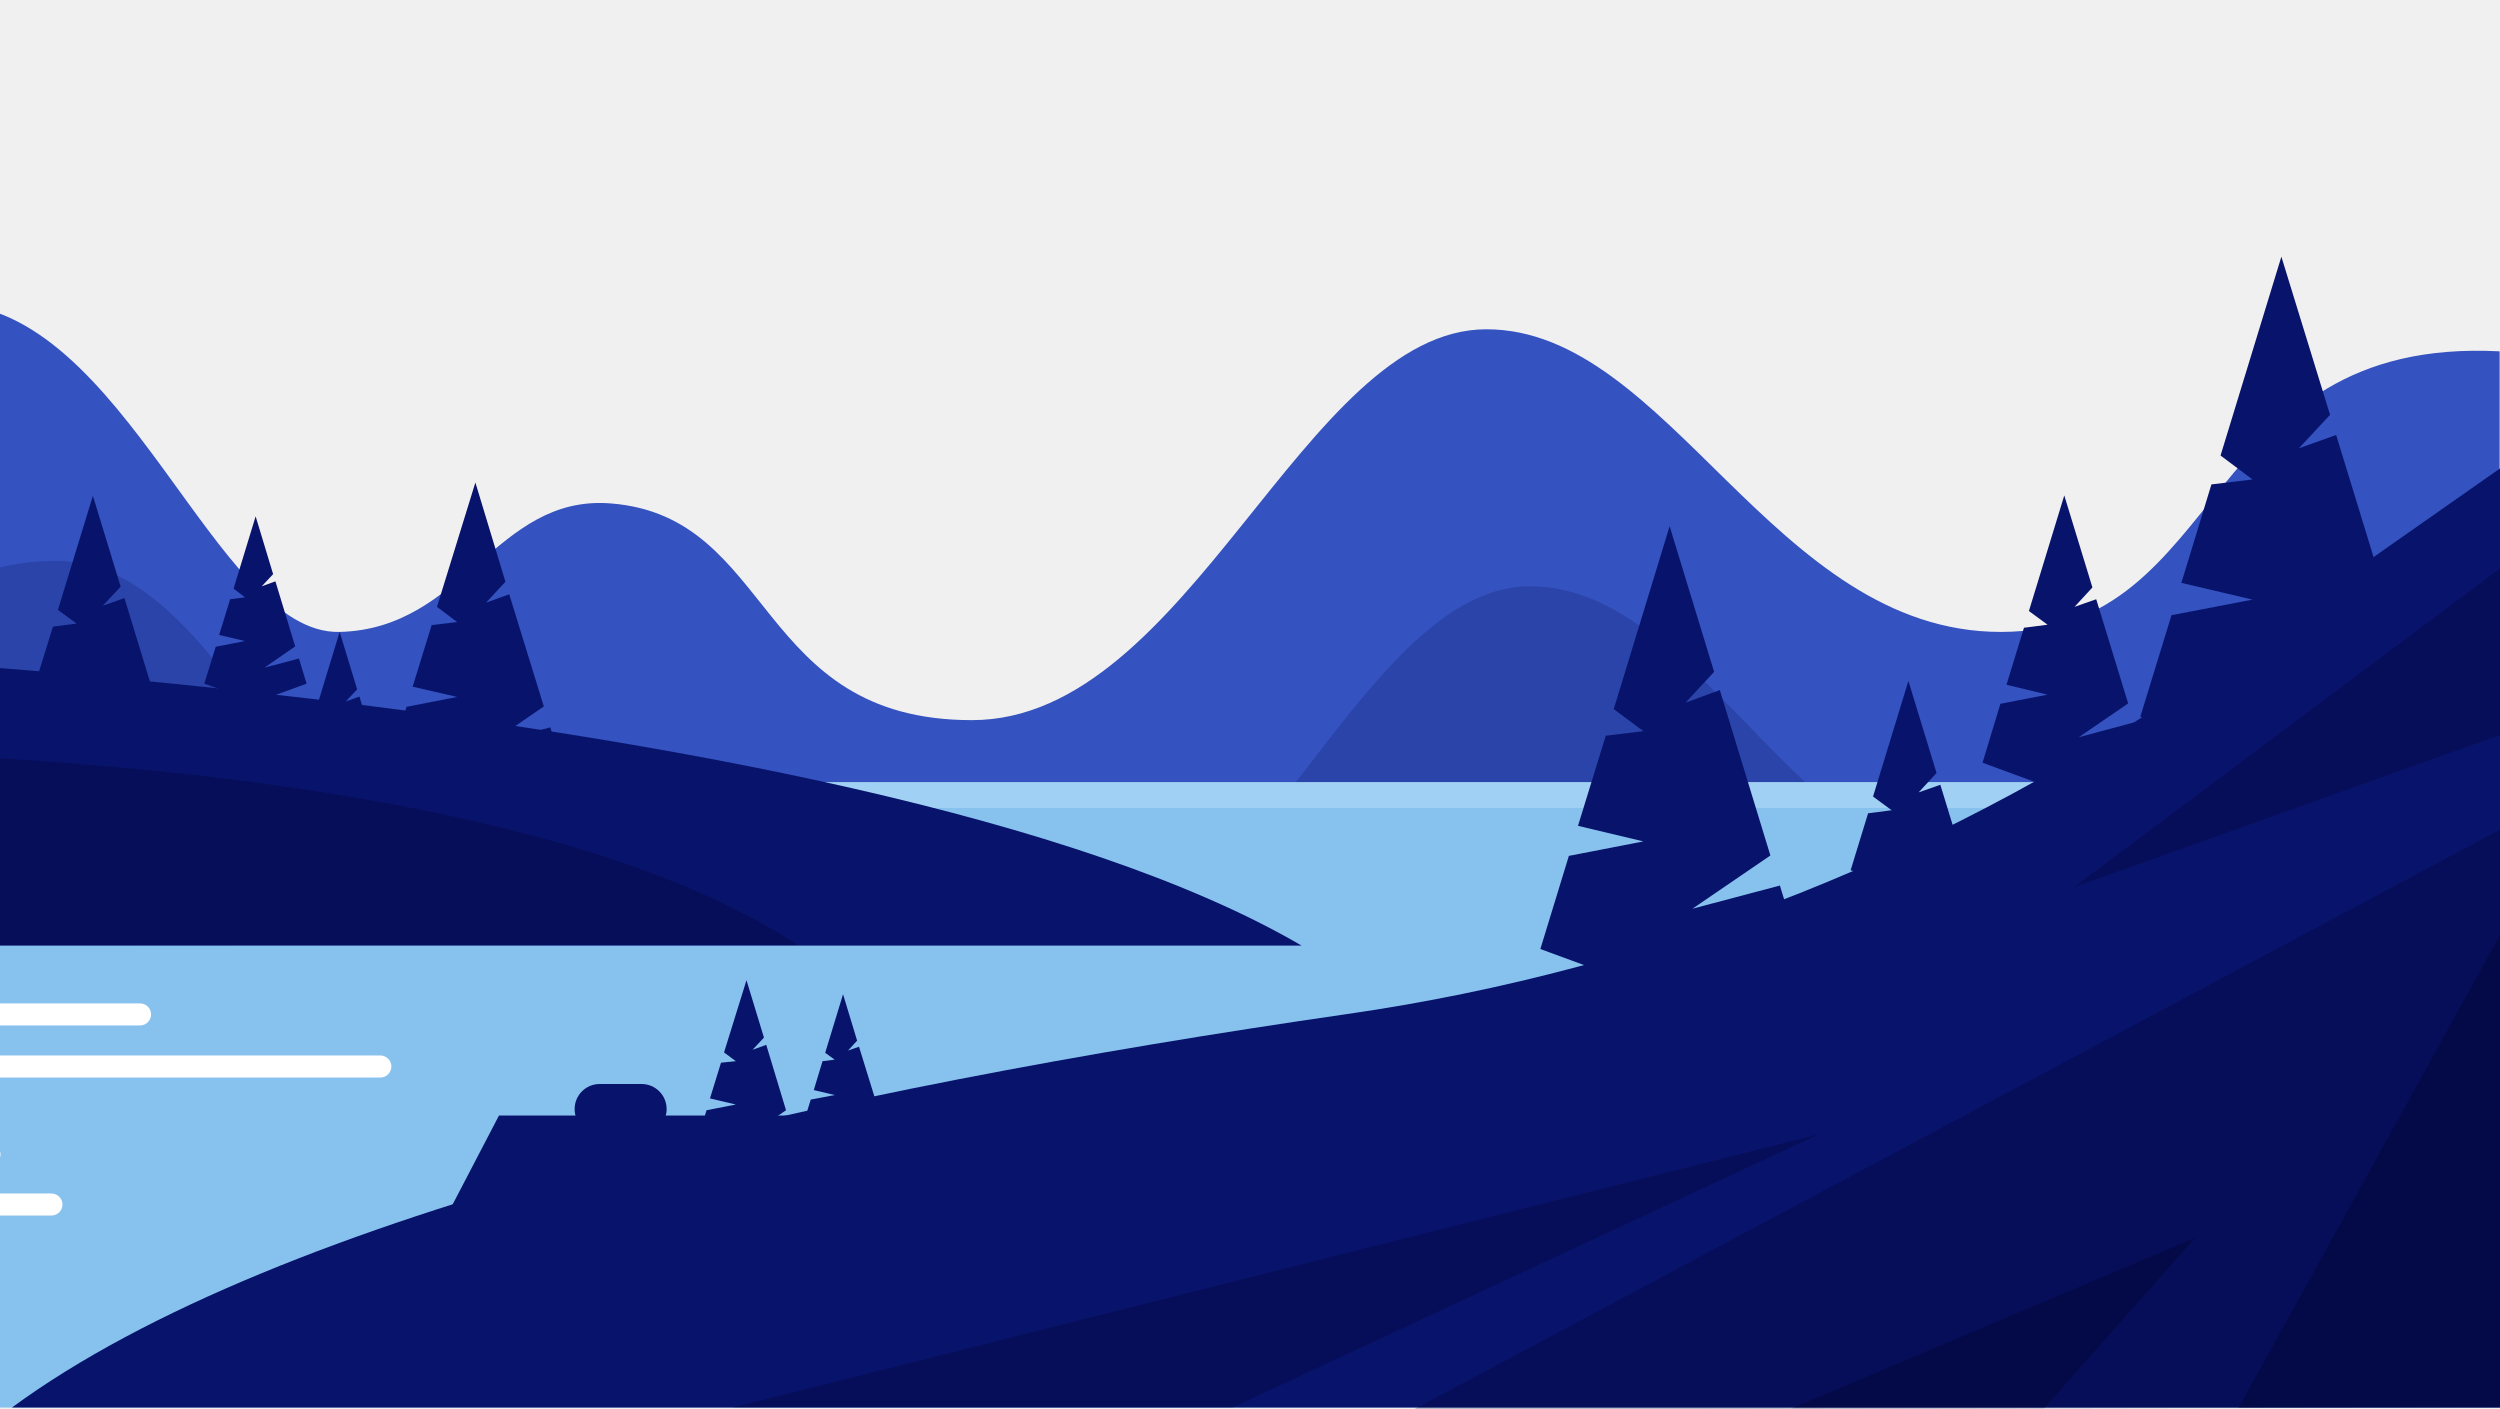
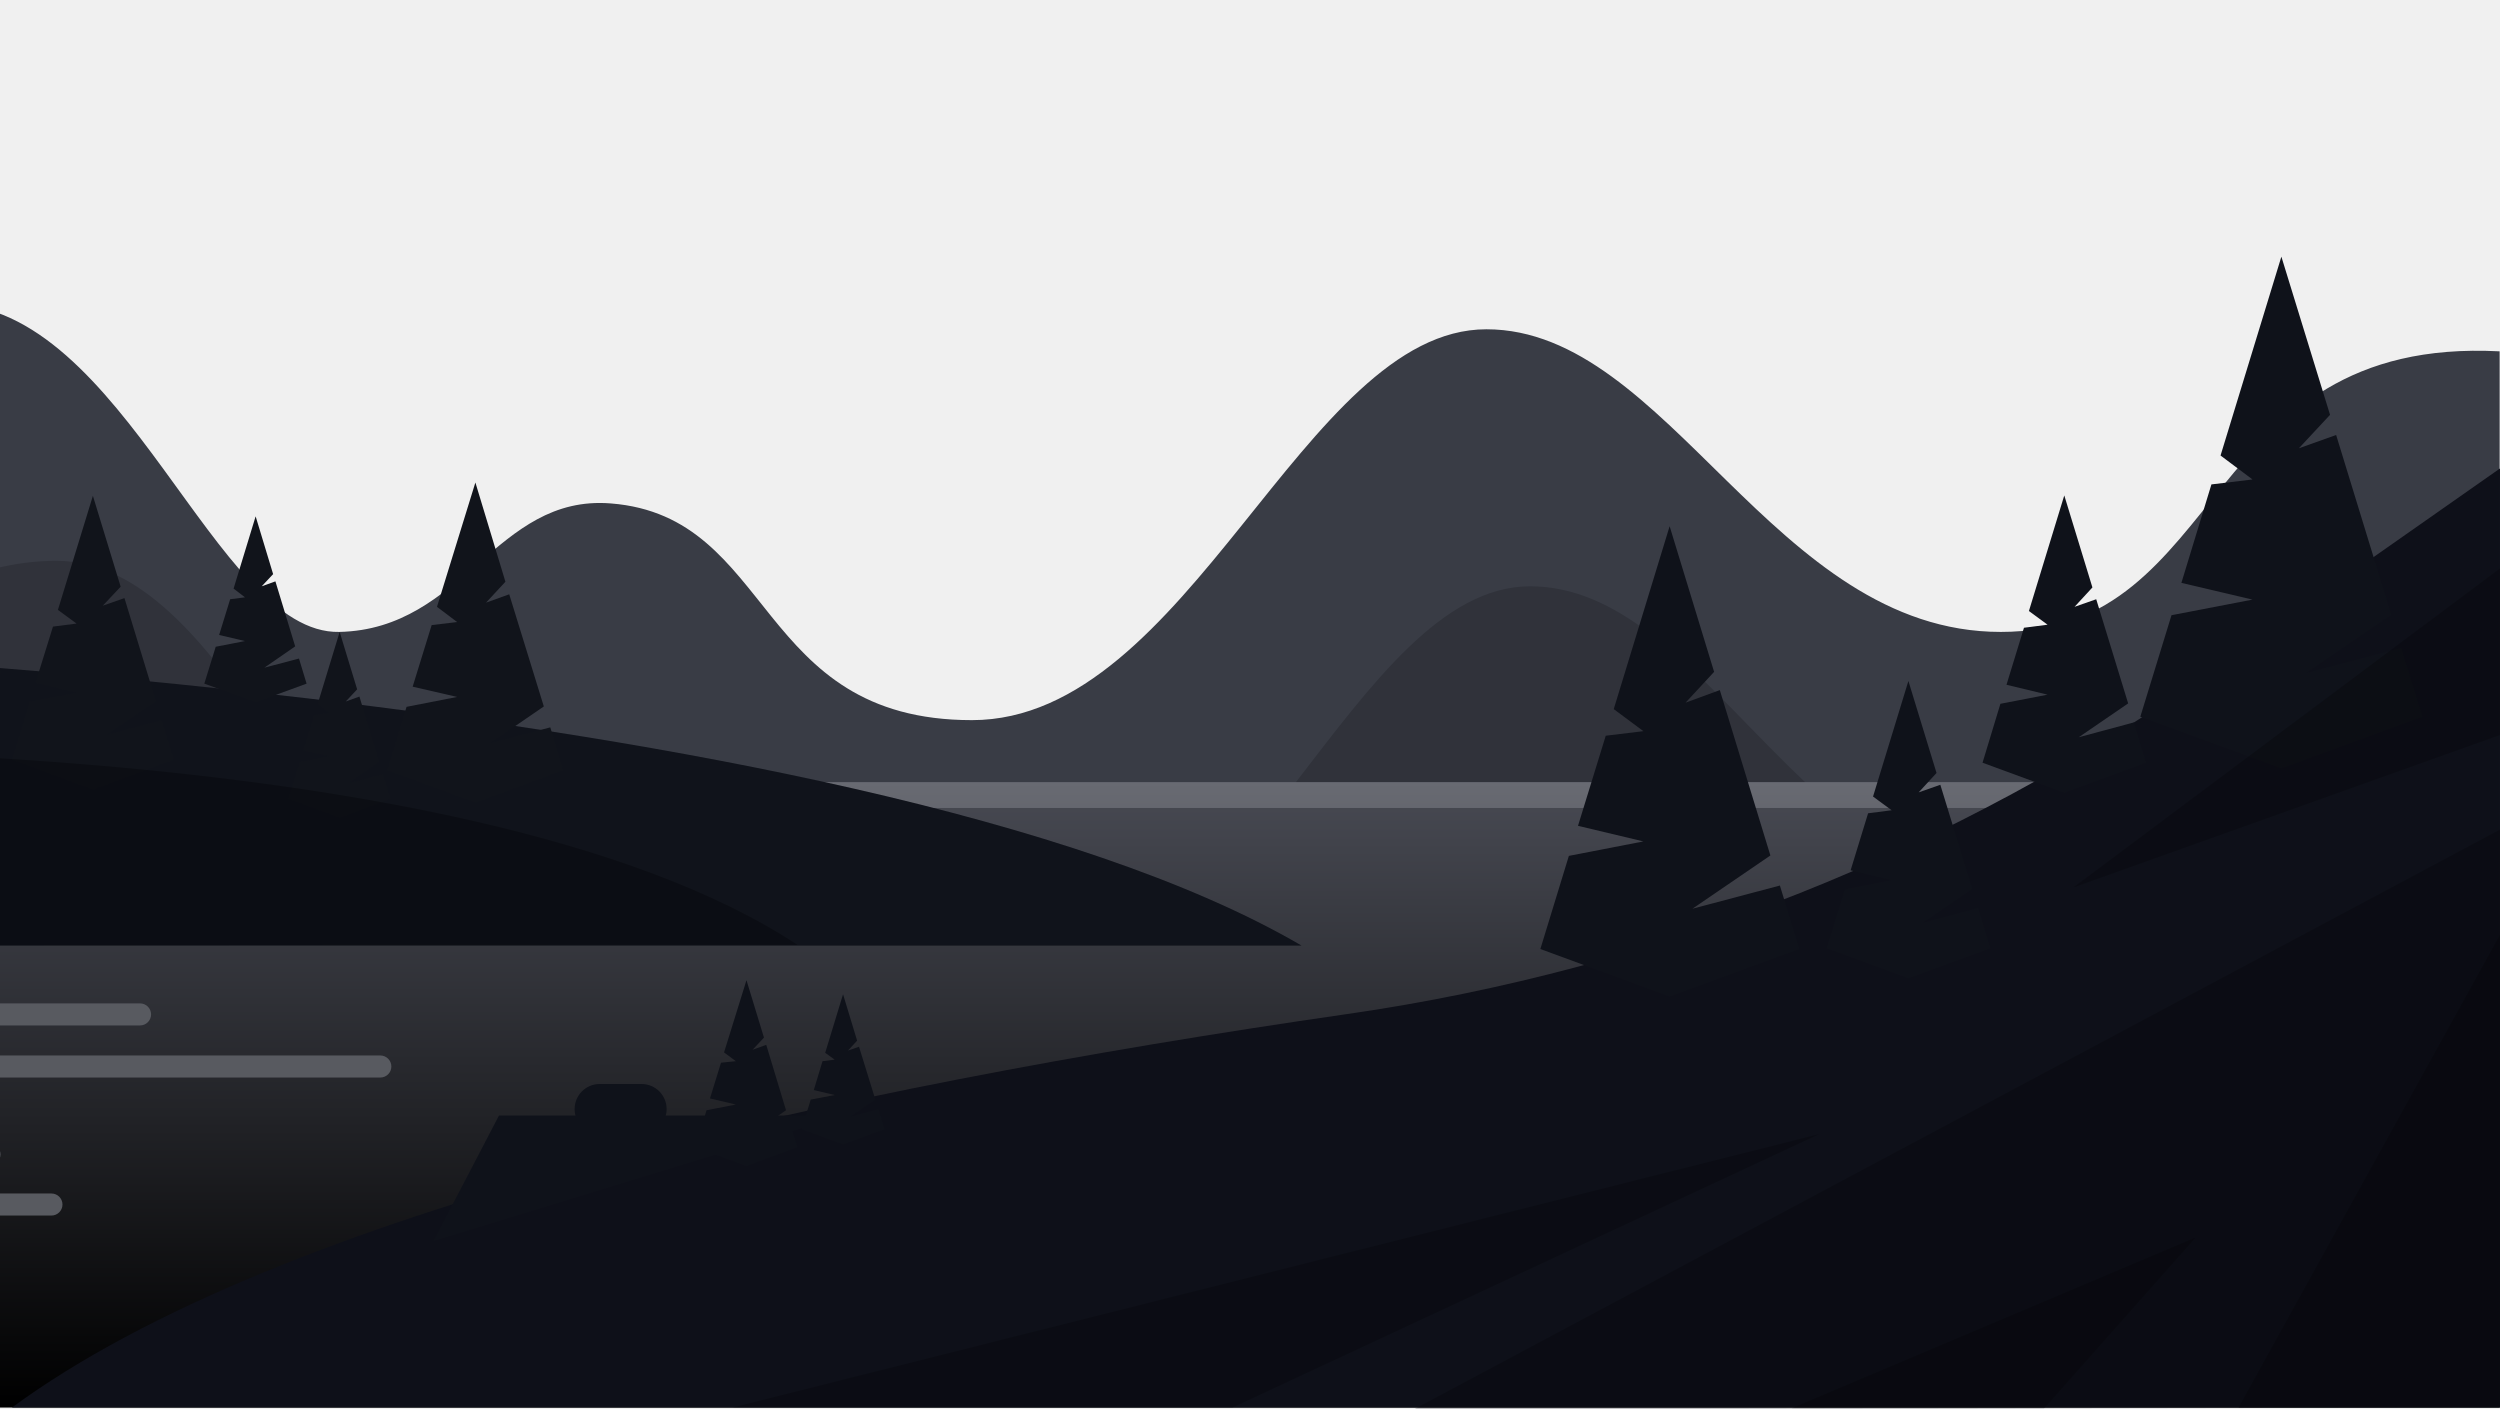
<svg xmlns="http://www.w3.org/2000/svg" width="3840" height="2164" viewBox="0 0 3840 2164" fill="none">
-   <g clip-path="url(#clip0_1_53)">
-     <path d="M-540 739.96C-540 739.96 -352.536 466.648 -80.392 466.648C191.752 466.648 330.16 974.728 521.128 970.64C712.096 966.552 761.152 759.233 938.104 773.249C1190.98 793.105 1158.86 1106.13 1492.9 1106.13C1826.95 1106.13 2002.74 505.776 2283.06 505.776C2563.38 505.776 2723.39 970.64 3073.21 970.64C3423.02 970.64 3378.06 515.704 3839.42 539.648C3839.42 858.512 3839.42 1541.79 3839.42 1541.79L-540 1614.79V739.96Z" fill="#3452C0" />
+   <g clip-path="url(#clip0_16_704)">
+     <path d="M-540 739.96C-540 739.96 -352.536 466.648 -80.392 466.648C191.752 466.648 330.16 974.728 521.128 970.64C712.096 966.552 761.152 759.233 938.104 773.249C1190.98 793.105 1158.86 1106.13 1492.9 1106.13C1826.95 1106.13 2002.74 505.776 2283.06 505.776C2563.38 505.776 2723.39 970.64 3073.21 970.64C3423.02 970.64 3378.06 515.704 3839.42 539.648C3839.42 858.512 3839.42 1541.79 3839.42 1541.79L-540 1614.79V739.96Z" fill="#393C45" />
    <g style="mix-blend-mode:multiply" opacity="0.2">
-       <path d="M-353.125 1134.74C-353.125 1134.74 -173.837 861.432 86.627 861.432C347.091 861.432 480.243 1369.51 662.451 1365.42C845.243 1361.34 891.963 1154.02 1061.91 1168.03C1303.68 1187.89 1273.31 1500.91 1593.35 1500.91C1913.38 1500.91 2081.57 900.56 2350.21 900.56C2618.85 900.56 2771.86 1365.42 3106.49 1365.42C3441.12 1365.42 3398.49 910.488 3840 934.432C3840 1253.3 3840 1936.58 3840 1936.58L-353.125 2009.58V1134.74Z" fill="#1C1F66" />
+       <path d="M-353.125 1134.74C-353.125 1134.74 -173.837 861.433 86.627 861.433C347.091 861.433 480.243 1369.51 662.451 1365.42C845.243 1361.34 891.963 1154.02 1061.91 1168.03C1303.68 1187.89 1273.31 1500.91 1593.35 1500.91C1913.38 1500.91 2081.57 900.561 2350.21 900.561C2618.85 900.561 2771.86 1365.42 3106.49 1365.42C3441.12 1365.42 3398.49 910.489 3840 934.433C3840 1253.3 3840 1936.58 3840 1936.58L-353.125 2009.58V1134.74Z" fill="#282B33" />
    </g>
-     <path d="M3839.42 1201.32H-540V2162H3839.42V1201.32Z" fill="#87C1EE" />
+     <path d="M3839.42 1201.32H-540V2162H3839.42V1201.32Z" fill="url(#paint0_linear_16_704)" />
    <g style="mix-blend-mode:soft-light" opacity="0.5">
      <path d="M3839.42 1201.32H-540V1241.03H3839.42V1201.32Z" fill="white" />
    </g>
-     <path d="M-540 993.417C-540 993.417 1313.62 1051.82 1999.23 1452.44H-540V993.417Z" fill="#08136C" />
-     <path d="M164.294 1128.32L239.63 1077.51L191.158 918.664L157.87 930.344L185.318 901.144L142.686 761.568L88.958 936.768L117.574 957.792L81.367 962.464L54.502 1048.9L117.574 1064.08L45.742 1077.51L18.294 1166.86L142.686 1213L267.078 1166.86L248.39 1106.13L164.294 1128.32Z" fill="#08136C" />
-     <path d="M-54.698 1013.86L-13.818 985.823L-40.682 898.808L-58.202 905.231L-43.602 889.464L-66.962 812.959L-96.162 908.735L-80.978 920.415L-100.25 922.751L-114.85 970.055L-80.978 978.231L-120.106 985.823L-134.706 1034.88L-66.962 1059.99L1.366 1034.88L-9.146 1001.59L-54.698 1013.86Z" fill="#08136C" />
-     <path d="M406.087 1025.54L453.391 992.832L423.023 892.968L401.999 900.56L419.519 881.872L392.655 793.104L358.783 904.064L376.303 917.496L353.527 920.416L336.591 975.312L376.303 984.656L331.335 993.416L313.815 1050.06L392.655 1078.68L470.911 1050.06L459.231 1011.52L406.087 1025.54Z" fill="#08136C" />
-     <path d="M535.15 1203.07L582.454 1170.37L552.086 1069.92L531.062 1077.51L548.582 1058.82L521.718 970.641L487.846 1081.6L505.366 1095.03L482.59 1097.95L465.654 1152.85L505.366 1161.61L460.398 1170.37L442.878 1227.02L521.718 1256.22L599.974 1227.02L588.294 1189.06L535.15 1203.07Z" fill="#08136C" />
-     <path d="M753.549 1141.17L835.309 1085.1L782.165 912.825L746.541 925.673L776.325 893.553L730.189 741.129L671.205 932.097L702.157 955.457L663.029 960.129L633.829 1054.74L702.157 1070.5L624.485 1085.69L594.701 1183.22L730.189 1232.86L865.093 1183.22L845.237 1117.22L753.549 1141.17Z" fill="#08136C" />
+     <path d="M-540 993.417C-540 993.417 1313.62 1051.82 1999.23 1452.44H-540V993.417Z" fill="#10131B" />
+     <path d="M164.295 1128.32L239.631 1077.51L191.159 918.664L157.871 930.344L185.319 901.144L142.687 761.568L88.959 936.768L117.575 957.792L81.367 962.464L54.503 1048.9L117.575 1064.08L45.743 1077.51L18.295 1166.86L142.687 1213L267.079 1166.86L248.391 1106.13L164.295 1128.32Z" fill="#11141B" />
+     <path d="M-54.697 1013.85L-13.817 985.823L-40.681 898.807L-58.201 905.231L-43.601 889.463L-66.961 812.959L-96.161 908.735L-80.977 920.415L-100.249 922.751L-114.849 970.055L-80.977 978.231L-120.105 985.823L-134.705 1034.88L-66.961 1059.99L1.367 1034.88L-9.145 1001.59L-54.697 1013.85Z" fill="#11141B" />
+     <path d="M406.088 1025.54L453.392 992.831L423.024 892.968L402 900.559L419.52 881.871L392.656 793.104L358.784 904.064L376.304 917.495L353.528 920.415L336.592 975.311L376.304 984.655L331.336 993.415L313.816 1050.06L392.656 1078.68L470.912 1050.06L459.232 1011.52L406.088 1025.54Z" fill="#11141B" />
+     <path d="M535.151 1203.07L582.455 1170.37L552.087 1069.92L531.063 1077.51L548.583 1058.82L521.719 970.641L487.847 1081.6L505.367 1095.03L482.591 1097.95L465.655 1152.85L505.367 1161.61L460.399 1170.37L442.879 1227.02L521.719 1256.22L599.975 1227.02L588.295 1189.06L535.151 1203.07Z" fill="#11141B" />
+     <path d="M753.549 1141.17L835.309 1085.1L782.165 912.825L746.541 925.673L776.325 893.553L730.189 741.129L671.205 932.097L702.157 955.457L663.029 960.129L633.829 1054.74L702.157 1070.5L624.485 1085.69L594.701 1183.22L730.189 1232.86L865.093 1183.22L845.237 1117.22L753.549 1141.17Z" fill="#11141B" />
    <g style="mix-blend-mode:multiply" opacity="0.3">
-       <path d="M-540 1153.43C-540 1153.43 712.096 1113.72 1224.85 1451.27C216.864 1451.27 -540 1452.44 -540 1452.44V1153.43Z" fill="#1C1F66" />
+       <path d="M-540 1153.43C-540 1153.43 712.096 1113.72 1224.85 1451.27C216.864 1451.27 -540 1452.44 -540 1452.44V1153.43Z" fill="#0D1018" />
    </g>
-     <path d="M215.118 1575.08H-419.106C-428.45 1575.08 -436.042 1567.49 -436.042 1558.14C-436.042 1548.8 -428.45 1541.21 -419.106 1541.21H215.118C224.462 1541.21 232.054 1548.8 232.054 1558.14C232.054 1567.49 224.462 1575.08 215.118 1575.08Z" fill="white" />
-     <path d="M584.202 1655.09H-50.022C-59.366 1655.09 -66.958 1647.5 -66.958 1638.15C-66.958 1628.81 -59.366 1621.22 -50.022 1621.22H584.202C593.546 1621.22 601.138 1628.81 601.138 1638.15C601.138 1647.5 593.546 1655.09 584.202 1655.09Z" fill="white" />
-     <path d="M79.035 1867.08H-263.189C-272.533 1867.08 -280.125 1859.49 -280.125 1850.14C-280.125 1840.8 -272.533 1833.21 -263.189 1833.21H79.035C88.379 1833.21 95.971 1840.8 95.971 1850.14C95.971 1859.49 88.379 1867.08 79.035 1867.08Z" fill="white" />
-     <path d="M-15.569 1789.99H-650.377C-659.721 1789.99 -667.312 1782.4 -667.312 1773.06C-667.312 1763.71 -659.721 1756.12 -650.377 1756.12H-16.152C-6.809 1756.12 0.783 1763.71 0.783 1773.06C0.783 1782.4 -6.809 1789.99 -16.152 1789.99H-15.569Z" fill="white" />
-     <path d="M3840 719.521L3398.49 1029.04C3002.54 1307.03 2547.6 1488.65 2069.31 1557.56C1276.82 1672.03 430.02 1859.49 18.3 2162H3840V719.521Z" fill="#08136C" />
-     <path d="M665.955 1906.21L766.403 1713.49H1294.92" fill="#08136C" />
-     <path d="M985.396 1742.11H921.156C900.132 1742.11 882.612 1725.17 882.612 1703.56C882.612 1682.54 899.548 1665.02 921.156 1665.02H985.396C1006.42 1665.02 1023.94 1681.95 1023.94 1703.56C1023.94 1724.59 1007 1742.11 985.396 1742.11Z" fill="#08136C" />
+     <path d="M215.119 1575.08H-419.105C-428.449 1575.08 -436.041 1567.49 -436.041 1558.14C-436.041 1548.8 -428.449 1541.21 -419.105 1541.21H215.119C224.463 1541.21 232.055 1548.8 232.055 1558.14C232.055 1567.49 224.463 1575.08 215.119 1575.08Z" fill="#585A60" />
+     <path d="M584.201 1655.09H-50.023C-59.367 1655.09 -66.959 1647.49 -66.959 1638.15C-66.959 1628.81 -59.367 1621.21 -50.023 1621.21H584.201C593.545 1621.21 601.137 1628.81 601.137 1638.15C601.137 1647.49 593.545 1655.09 584.201 1655.09Z" fill="#585A60" />
+     <path d="M79.035 1867.08H-263.189C-272.533 1867.08 -280.125 1859.49 -280.125 1850.14C-280.125 1840.8 -272.533 1833.21 -263.189 1833.21H79.035C88.379 1833.21 95.971 1840.8 95.971 1850.14C95.971 1859.49 88.379 1867.08 79.035 1867.08Z" fill="#585A60" />
+     <path d="M-15.569 1789.99H-650.377C-659.721 1789.99 -667.312 1782.4 -667.312 1773.06C-667.312 1763.71 -659.721 1756.12 -650.377 1756.12H-16.152C-6.809 1756.12 0.783 1763.71 0.783 1773.06C0.783 1782.4 -6.809 1789.99 -16.152 1789.99H-15.569Z" fill="#585A60" />
+     <path d="M3839.99 719.521L3398.49 1029.04C3002.54 1307.03 2547.6 1488.65 2069.31 1557.56C1276.82 1672.03 430.019 1859.49 18.299 2162H3839.99V719.521Z" fill="#0E1019" />
+     <path d="M665.955 1906.21L766.403 1713.49H1294.92" fill="#0F121A" />
+     <path d="M985.395 1742.11H921.155C900.131 1742.11 882.611 1725.17 882.611 1703.56C882.611 1682.54 899.547 1665.02 921.155 1665.02H985.395C1006.42 1665.02 1023.94 1681.95 1023.94 1703.56C1023.94 1724.59 1007 1742.11 985.395 1742.11Z" fill="#0F121A" />
    <g style="mix-blend-mode:multiply" opacity="0.3">
-       <path d="M3839.99 2162L2171.5 2164.92L3839.99 1274.32V2162Z" fill="#1C1F66" />
+       <path d="M3839.98 2162L2171.5 2164.92L3839.98 1274.32V2162Z" fill="#393C45" />
    </g>
    <g style="mix-blend-mode:multiply" opacity="0.3">
-       <path d="M1124.99 2162H1892.95L2794.06 1742.1L1124.99 2162Z" fill="#1C1F66" />
+       <path d="M1124.99 2162H1892.95L2794.06 1742.1L1124.99 2162Z" fill="#393C45" />
    </g>
-     <path d="M2599.59 1395.79L2719.31 1314.03L2641.63 1059.99L2589.07 1079.26L2632.87 1031.96L2564.55 808.288L2478.7 1089.19L2524.25 1123.06L2466.43 1130.07L2423.8 1268.48L2524.25 1292.42L2409.79 1314.62L2365.99 1457.7L2564.55 1530.7L2763.69 1457.7L2733.91 1360.17L2599.59 1395.79Z" fill="#08136C" />
-     <path d="M2953.49 1417.4L3029.41 1365.42L2980.35 1205.41L2947.06 1217.09L2974.51 1187.3L2931.3 1045.98L2876.98 1223.51L2905.6 1244.54L2869.39 1249.21L2842.53 1336.81L2905.6 1351.99L2833.77 1366.01L2805.74 1456.53L2931.3 1502.66L3057.44 1456.53L3038.17 1394.62L2953.49 1417.4Z" fill="#08136C" />
-     <path d="M1160.02 1738.02L1207.32 1705.31L1176.96 1604.86L1155.93 1612.46L1173.45 1593.77L1146.59 1505.58L1112.13 1616.54L1130.24 1629.98L1107.46 1632.31L1090.52 1687.21L1130.24 1696.55L1085.27 1705.31L1067.75 1761.96L1146.59 1791.16L1224.84 1761.96L1213.16 1724L1160.02 1738.02Z" fill="#08136C" />
-     <path d="M1306.02 1715.24L1344.56 1688.96L1319.45 1607.78L1302.52 1613.62L1316.53 1598.44L1294.92 1527.19L1267.48 1617.13L1282.08 1627.64L1263.39 1629.98L1249.96 1674.36L1282.08 1681.95L1245.28 1688.96L1231.27 1734.51L1294.92 1757.87L1358.58 1734.51L1349.24 1703.56L1306.02 1715.24Z" fill="#08136C" />
-     <path d="M3192.93 1132.41L3268.85 1080.43L3219.79 920.416L3186.5 932.096L3213.95 902.312L3170.73 760.984L3116.42 938.52L3145.04 959.544L3108.83 964.216L3081.97 1051.82L3145.04 1067L3072.62 1081.02L3045.17 1171.54L3170.73 1217.67L3296.29 1171.54L3277.61 1109.63L3192.93 1132.41Z" fill="#08136C" />
-     <path d="M3542.16 1033.71L3672.98 944.36L3588.3 668.128L3531.07 688.568L3578.96 637.176L3504.2 394.232L3410.76 699.664L3459.82 736.456L3396.75 744.048L3350.61 895.304L3459.82 921L3335.43 944.944L3287.54 1100.87L3504.2 1180.3L3720.87 1100.87L3688.16 995.168L3542.16 1033.71Z" fill="#08136C" />
+     <path d="M2599.59 1395.79L2719.31 1314.03L2641.63 1059.99L2589.07 1079.26L2632.87 1031.96L2564.55 808.287L2478.7 1089.19L2524.25 1123.06L2466.43 1130.07L2423.8 1268.48L2524.25 1292.42L2409.79 1314.62L2365.99 1457.7L2564.55 1530.7L2763.69 1457.7L2733.91 1360.17L2599.59 1395.79Z" fill="#0F121A" />
+     <path d="M2953.49 1417.4L3029.41 1365.42L2980.35 1205.41L2947.06 1217.09L2974.51 1187.3L2931.3 1045.98L2876.98 1223.51L2905.6 1244.54L2869.39 1249.21L2842.53 1336.81L2905.6 1351.99L2833.77 1366.01L2805.74 1456.53L2931.3 1502.66L3057.44 1456.53L3038.17 1394.62L2953.49 1417.4Z" fill="#0F121A" />
+     <path d="M1160.02 1738.02L1207.32 1705.31L1176.95 1604.86L1155.93 1612.46L1173.45 1593.77L1146.59 1505.58L1112.13 1616.54L1130.23 1629.98L1107.46 1632.31L1090.52 1687.21L1130.23 1696.55L1085.27 1705.31L1067.75 1761.96L1146.59 1791.16L1224.84 1761.96L1213.16 1724L1160.02 1738.02Z" fill="#0F121A" />
+     <path d="M1306.02 1715.24L1344.56 1688.96L1319.45 1607.79L1302.52 1613.63L1316.53 1598.44L1294.92 1527.19L1267.48 1617.13L1282.08 1627.64L1263.39 1629.98L1249.96 1674.36L1282.08 1681.95L1245.28 1688.96L1231.27 1734.51L1294.92 1757.87L1358.58 1734.51L1349.24 1703.56L1306.02 1715.24Z" fill="#0F121A" />
+     <path d="M3192.93 1132.41L3268.85 1080.43L3219.79 920.416L3186.5 932.096L3213.95 902.312L3170.73 760.984L3116.42 938.52L3145.04 959.544L3108.83 964.216L3081.97 1051.82L3145.04 1067L3072.62 1081.02L3045.17 1171.54L3170.73 1217.67L3296.29 1171.54L3277.61 1109.63L3192.93 1132.41Z" fill="#0F121A" />
+     <path d="M3542.16 1033.71L3672.98 944.36L3588.3 668.128L3531.07 688.568L3578.95 637.176L3504.2 394.232L3410.76 699.664L3459.82 736.456L3396.75 744.048L3350.61 895.304L3459.82 921L3335.43 944.944L3287.54 1100.87L3504.2 1180.3L3720.87 1100.87L3688.16 995.168L3542.16 1033.71Z" fill="#0F121A" />
    <g style="mix-blend-mode:multiply" opacity="0.3">
-       <path d="M3840 1436.09L3438.21 2162.58L3840 2162V1436.09Z" fill="#1C1F66" />
+       <path d="M3840 1436.09L3438.21 2162.58L3840 2162V1436.09Z" fill="#393C45" />
    </g>
    <g style="mix-blend-mode:multiply" opacity="0.3">
-       <path d="M3139.77 2163.17H2752L3372.21 1900.95L3139.77 2163.17Z" fill="#1C1F66" />
+       <path d="M3139.77 2163.17H2752L3372.2 1900.95L3139.77 2163.17Z" fill="#393C45" />
    </g>
    <g style="mix-blend-mode:multiply" opacity="0.3">
-       <path d="M3840 873.112L3184.75 1363.09L3840 1128.9V873.112Z" fill="#1C1F66" />
+       <path d="M3839.99 873.111L3184.75 1363.09L3839.99 1128.9V873.111Z" fill="#393C45" />
    </g>
  </g>
  <defs>
-     <clipPath id="clip0_1_53">
+     <linearGradient id="paint0_linear_16_704" x1="1649.71" y1="1201.32" x2="1649.71" y2="2162" gradientUnits="userSpaceOnUse">
+       <stop stop-color="#484A53" />
+       <stop offset="1" />
+     </linearGradient>
+     <clipPath id="clip0_16_704">
      <rect width="3840" height="2164" fill="white" />
    </clipPath>
  </defs>
</svg>
